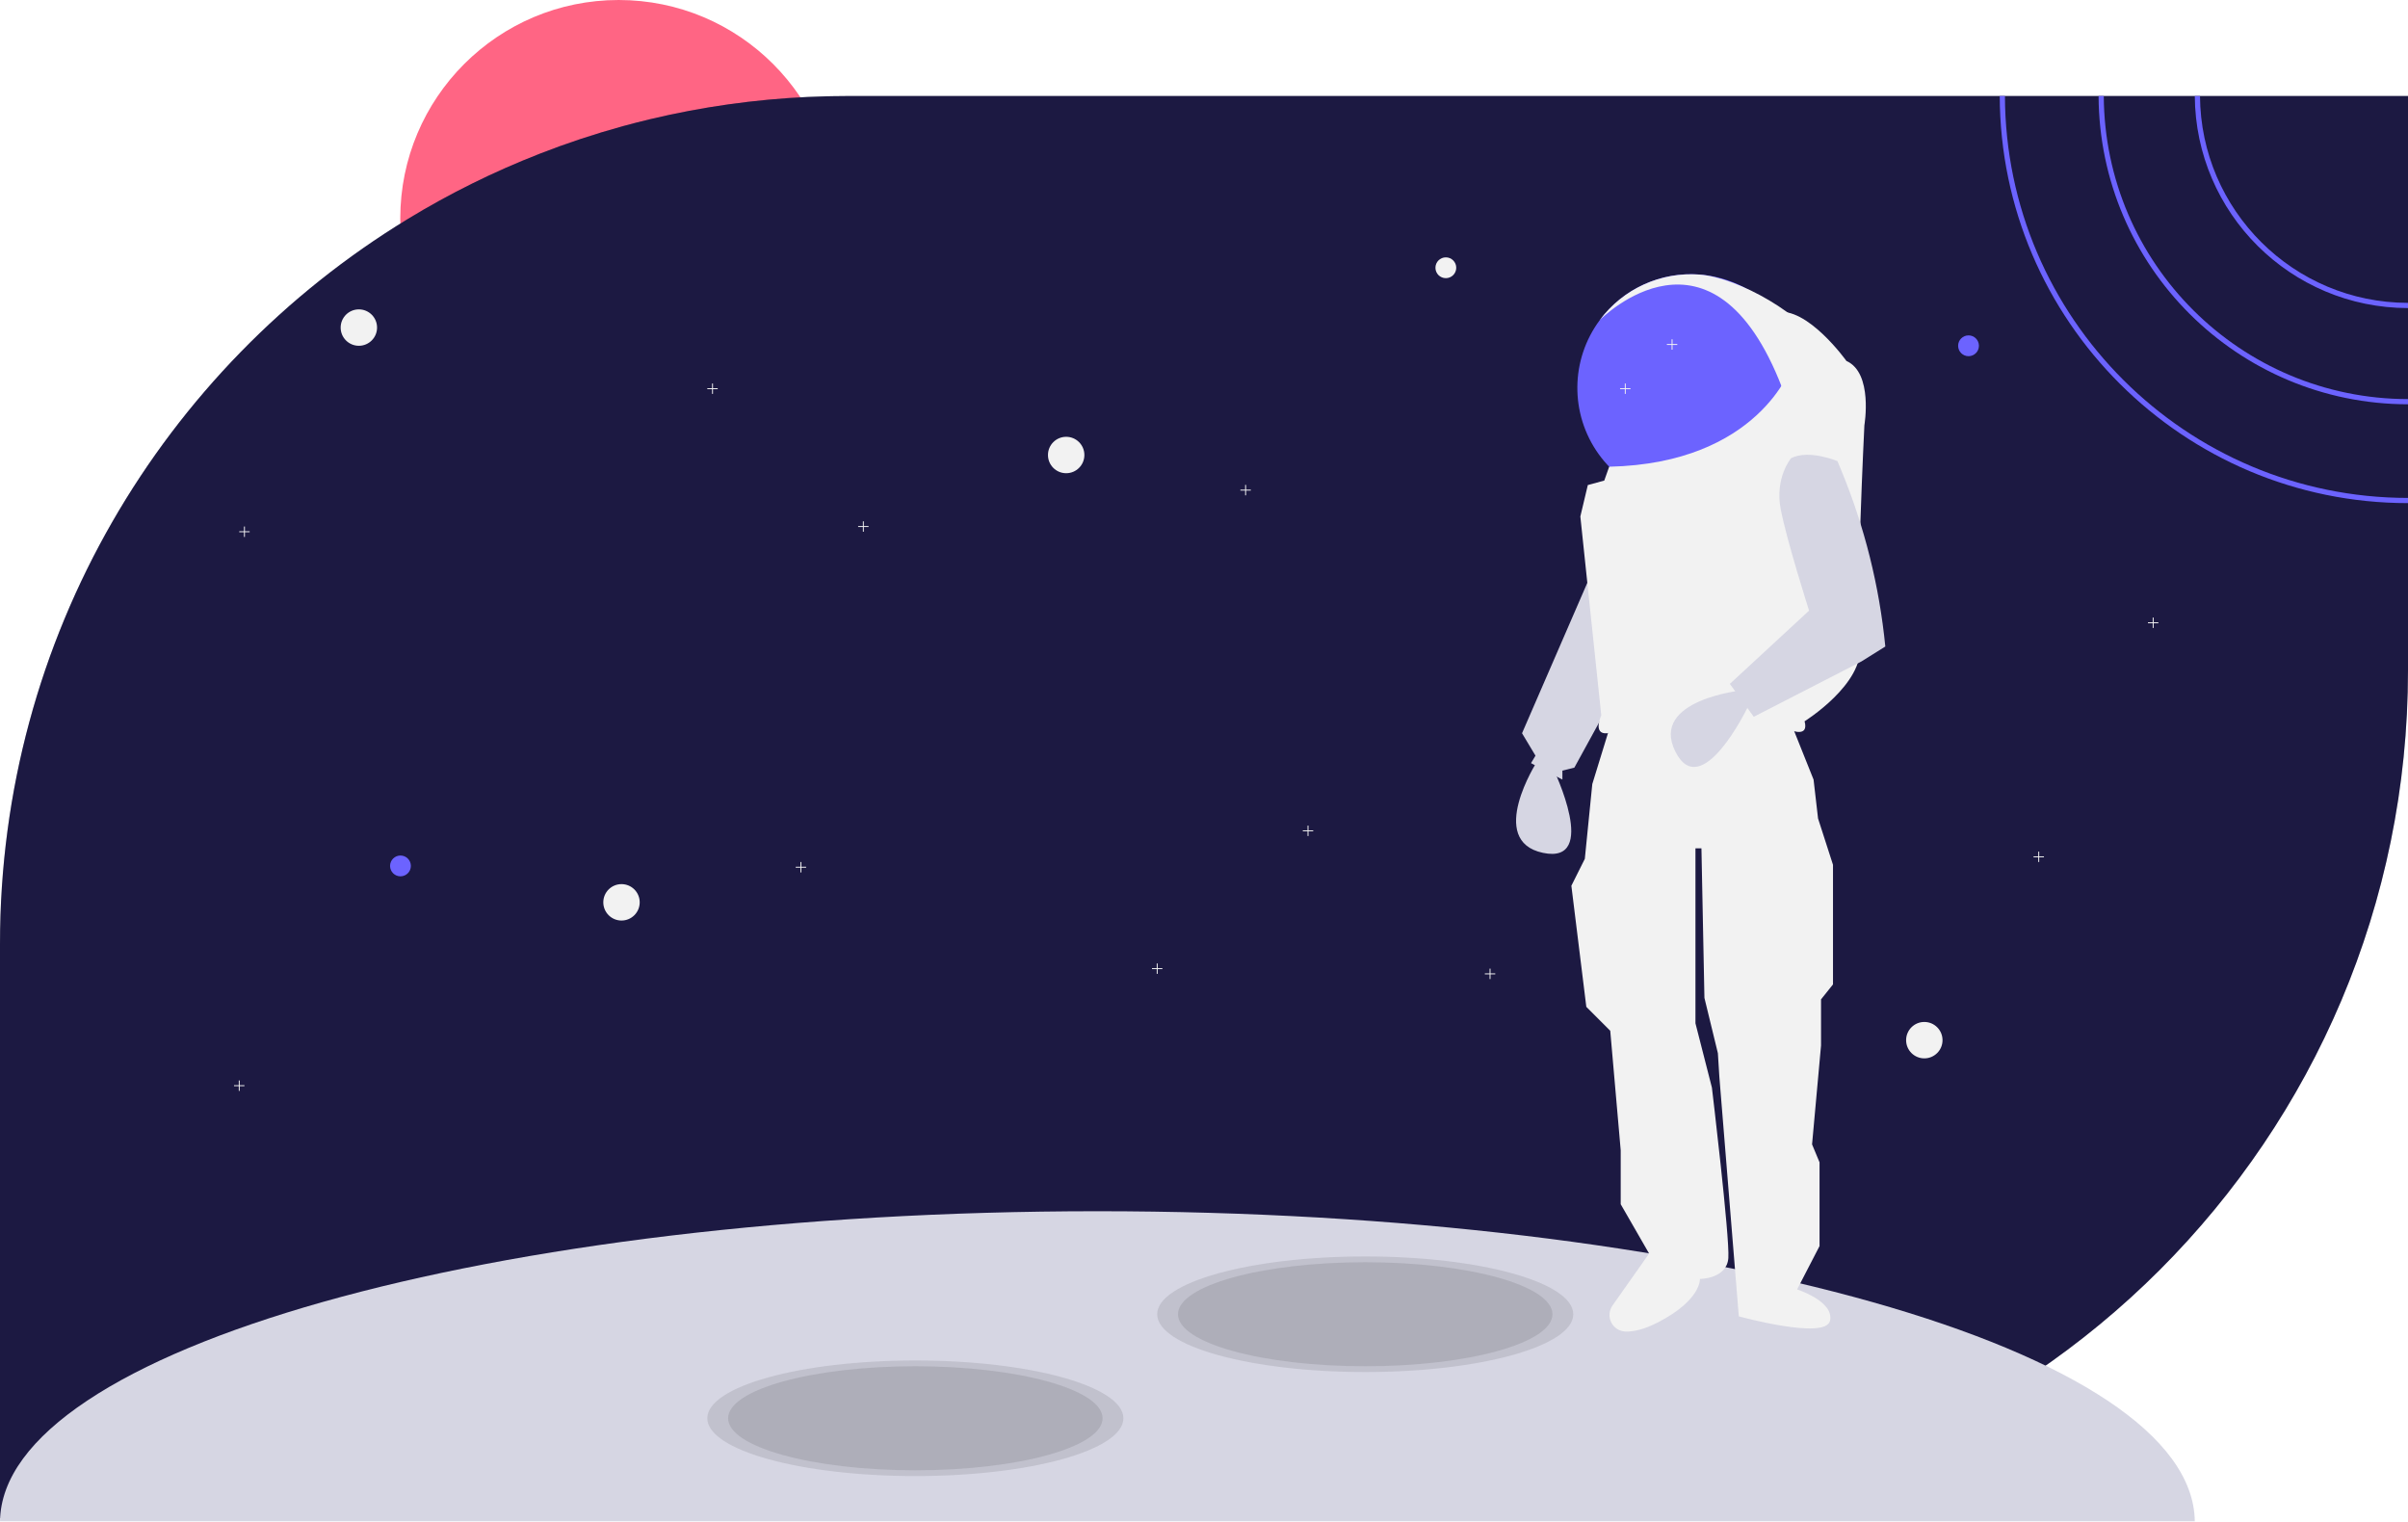
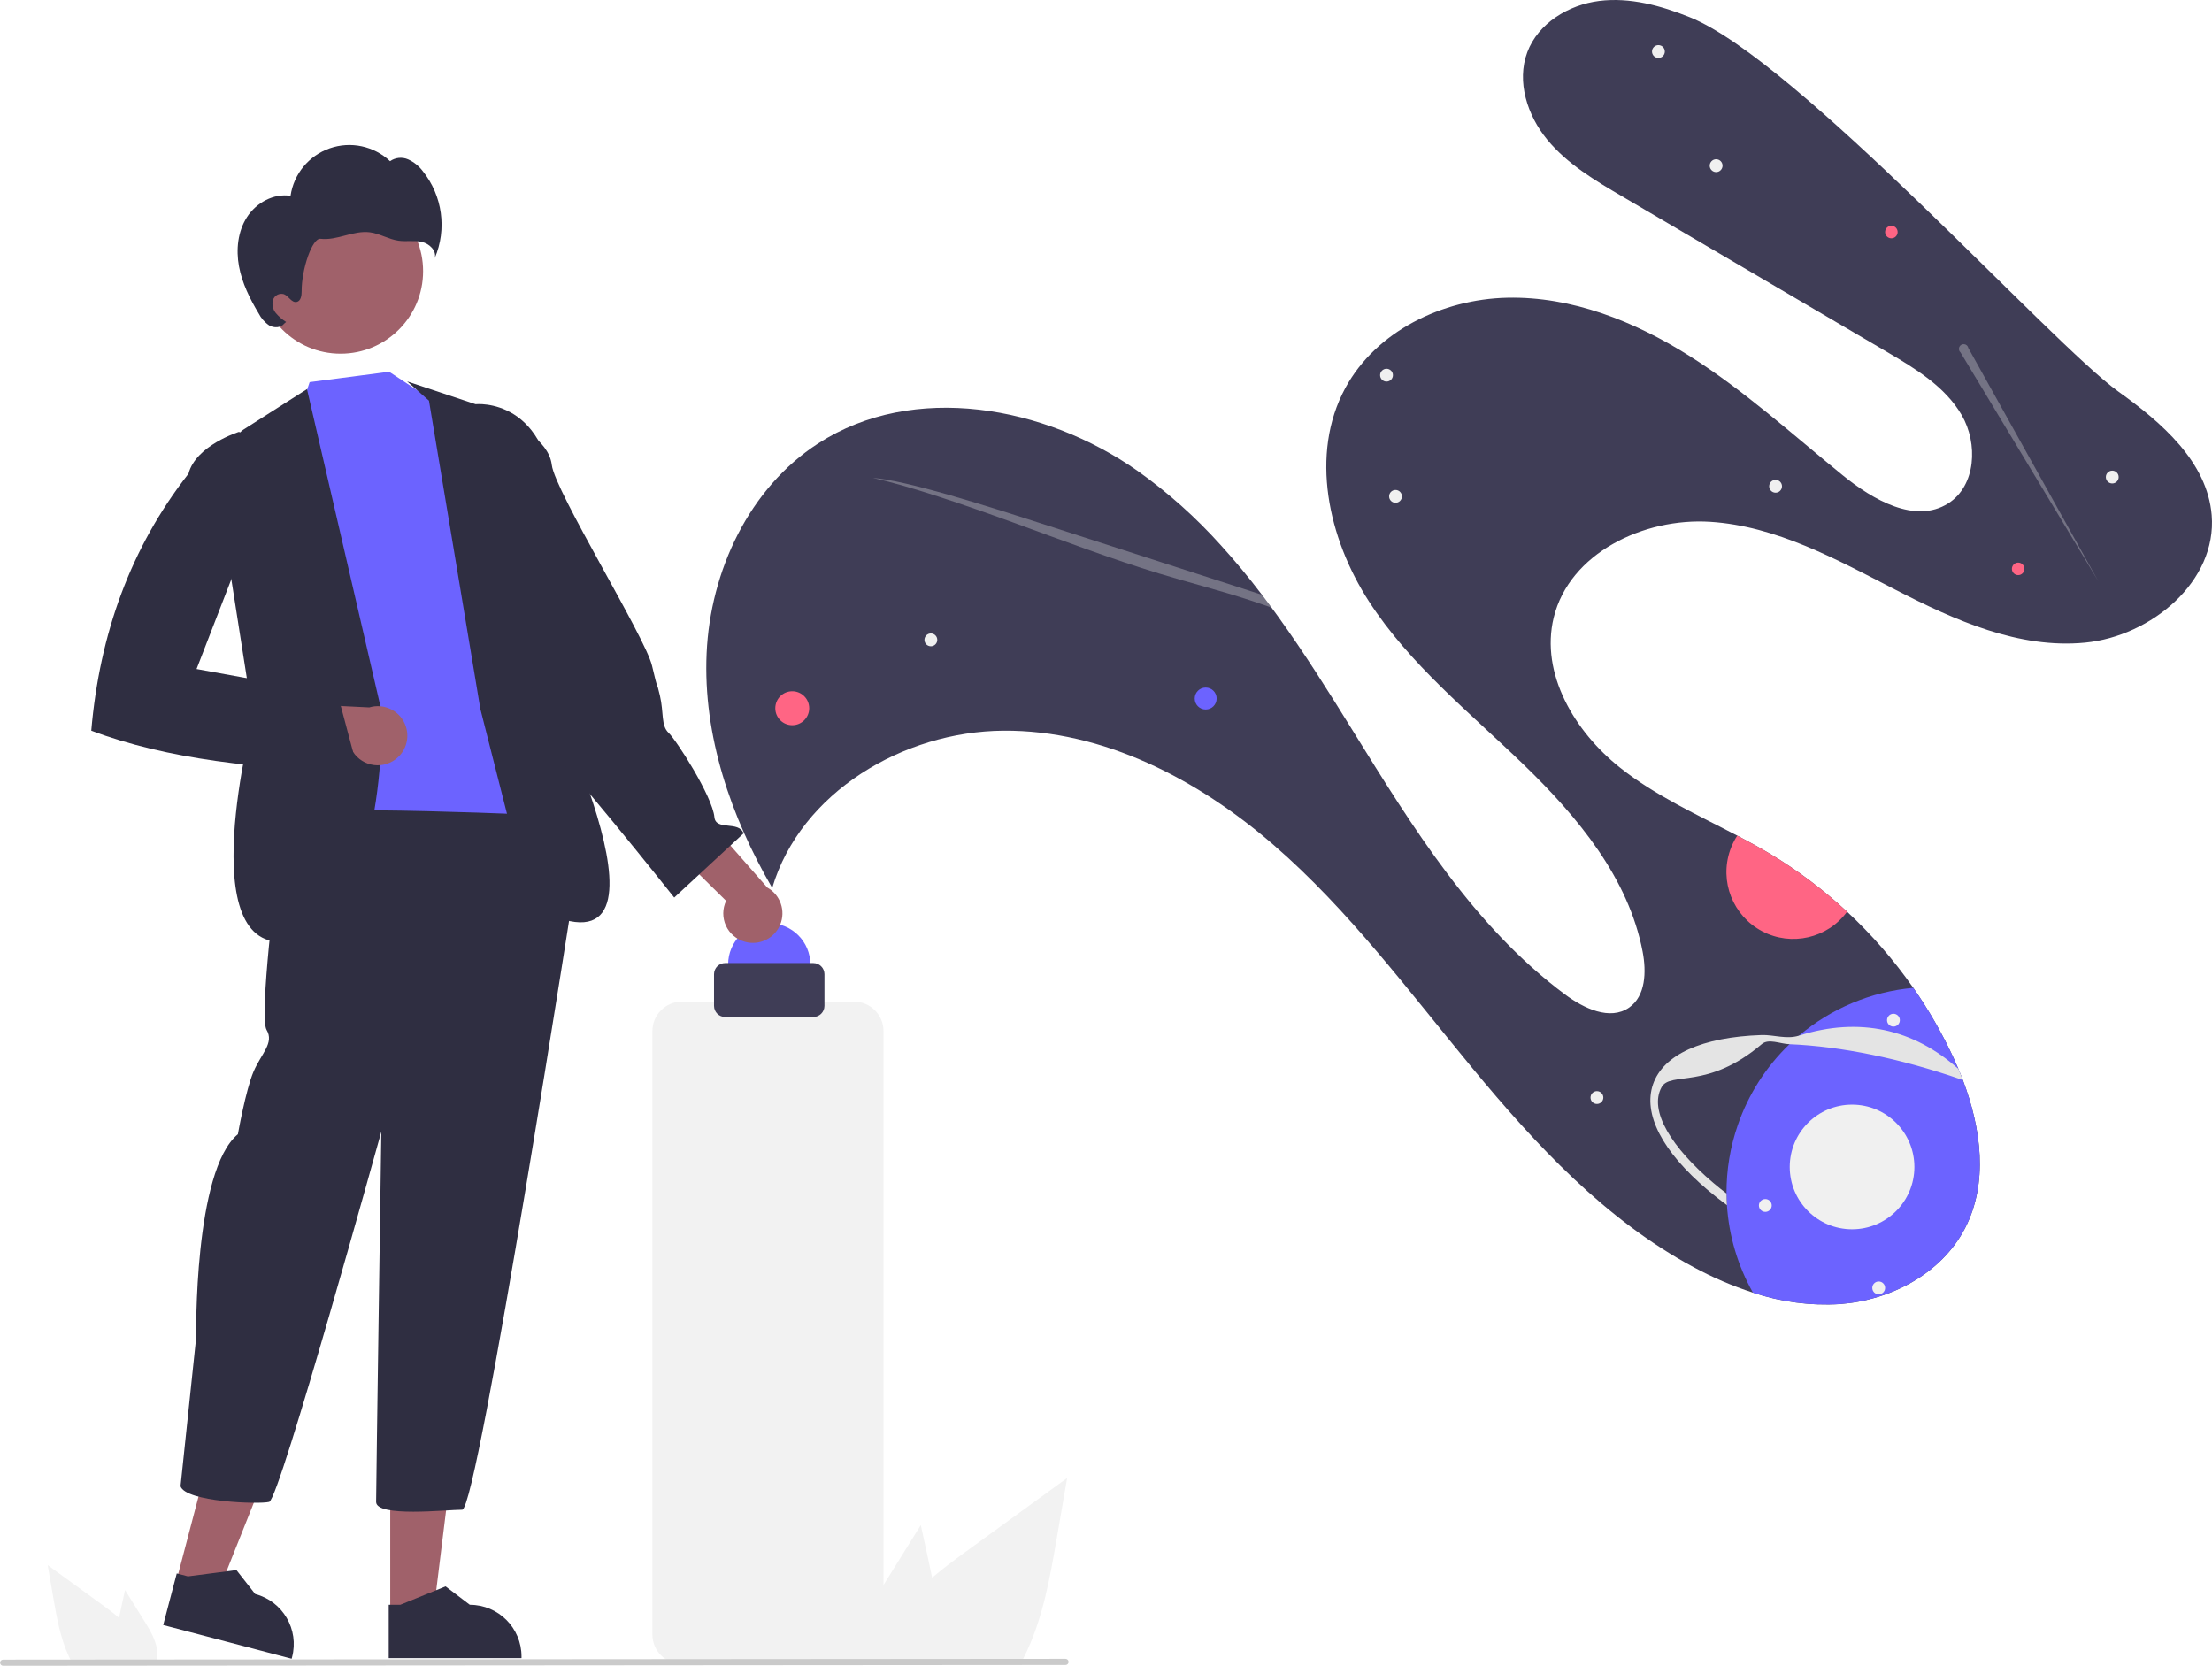
- <svg xmlns="http://www.w3.org/2000/svg" width="926" height="584.958" viewBox="0 0 926 584.958" role="img" artist="Katerina Limpitsouni" source="https://undraw.co/">
-   <g id="Group_236" data-name="Group 236" transform="translate(-497 -248)">
-     <circle id="Ellipse_613" data-name="Ellipse 613" cx="83.979" cy="83.979" r="83.979" transform="translate(650.926 248)" fill="#ff6584" />
-     <path id="Path_3715-2072" data-name="Path 3715" d="M1063,276.46V497.34c0,180.055-145.962,326.01-326.009,326H137V602.46c0-118.03,62.73-221.42,156.68-278.63a323.578,323.578,0,0,1,50.88-25.18,320.085,320.085,0,0,1,31.76-10.53c.21-.07.43-.13.64-.18q4.77-1.3,9.6-2.46c.18-.05.35-.09.53-.13a326.114,326.114,0,0,1,60.47-8.53c2.41-.11,4.82-.2,7.25-.25.87-.03,1.75-.05,2.64-.05q2.76-.06,5.55-.06Z" transform="translate(360 8.458)" fill="#090814" />
-     <path id="Path_3768-2073" data-name="Path 3768" d="M1063,276.46V497.34c0,180.055-145.962,326.01-326.009,326H137V602.46c0-118.03,62.73-221.42,156.68-278.63a323.578,323.578,0,0,1,50.88-25.18,320.085,320.085,0,0,1,31.76-10.53c.21-.07.43-.13.64-.18q4.77-1.3,9.6-2.46c.18-.05.35-.09.53-.13a326.114,326.114,0,0,1,60.47-8.53c2.41-.11,4.82-.2,7.25-.25.87-.03,1.75-.05,2.64-.05q2.76-.06,5.55-.06Z" transform="translate(360 8.458)" fill="#6c63ff" opacity="0.199" />
-     <path id="Path_3716-2074" data-name="Path 3716" d="M559.01,681c-232.58,0-421.209,53.34-422,119.223h844C980.219,734.34,791.59,681,559.01,681Z" transform="translate(360 32.735)" fill="#d6d6e3" />
-     <g id="Group_232" data-name="Group 232" transform="translate(497 101.347)" opacity="0.1">
-       <ellipse id="Ellipse_614" data-name="Ellipse 614" cx="80" cy="22.222" rx="80" ry="22.222" transform="translate(272 669.778)" />
-     </g>
-     <g id="Group_233" data-name="Group 233" transform="translate(497 101.347)" opacity="0.1">
-       <ellipse id="Ellipse_615" data-name="Ellipse 615" cx="80" cy="22.222" rx="80" ry="22.222" transform="translate(445 629.778)" />
-     </g>
-     <g id="Group_234" data-name="Group 234" transform="translate(497 101.347)" opacity="0.1">
-       <ellipse id="Ellipse_616" data-name="Ellipse 616" cx="72" cy="20" rx="72" ry="20" transform="translate(280 672)" />
-     </g>
-     <g id="Group_235" data-name="Group 235" transform="translate(497 101.347)" opacity="0.1">
-       <ellipse id="Ellipse_617" data-name="Ellipse 617" cx="72" cy="20" rx="72" ry="20" transform="translate(453 632)" />
-     </g>
-     <circle id="Ellipse_618" data-name="Ellipse 618" cx="7" cy="7" r="7" transform="translate(628 366.958)" fill="#f2f2f2" />
-     <circle id="Ellipse_619" data-name="Ellipse 619" cx="7" cy="7" r="7" transform="translate(1230 640.958)" fill="#f2f2f2" />
-     <circle id="Ellipse_620" data-name="Ellipse 620" cx="7" cy="7" r="7" transform="translate(900 415.958)" fill="#f2f2f2" />
-     <circle id="Ellipse_621" data-name="Ellipse 621" cx="4" cy="4" r="4" transform="translate(1250 376.958)" fill="#6c63ff" />
-     <circle id="Ellipse_622" data-name="Ellipse 622" cx="4" cy="4" r="4" transform="translate(647 576.958)" fill="#6c63ff" />
-     <path id="Path_3717-2075" data-name="Path 3717" d="M94,581.322H92.178V579.5h-.356v1.822H90v.356h1.822V583.5h.356v-1.822H94Z" transform="translate(497 83.958)" fill="#f2f2f2" />
-     <path id="Path_3718-2076" data-name="Path 3718" d="M679,433.322h-1.822V431.5h-.356v1.822H675v.356h1.822V435.5h.356v-1.822H679Z" transform="translate(497 83.958)" fill="#f2f2f2" />
-     <path id="Path_3719-2077" data-name="Path 3719" d="M830,403.322h-1.822V401.5h-.356v1.822H826v.356h1.822V405.5h.356v-1.822H830Z" transform="translate(497 83.958)" fill="#f2f2f2" />
-     <path id="Path_3720-2078" data-name="Path 3720" d="M505,483.322h-1.822V481.5h-.356v1.822H501v.356h1.822V485.5h.356v-1.822H505Z" transform="translate(497 83.958)" fill="#f2f2f2" />
-     <path id="Path_3721-2079" data-name="Path 3721" d="M786,493.322h-1.822V491.5h-.356v1.822H782v.356h1.822V495.5h.356v-1.822H786Z" transform="translate(497 83.958)" fill="#f2f2f2" />
-     <path id="Path_3722-2080" data-name="Path 3722" d="M447,536.322h-1.822V534.5h-.356v1.822H443v.356h1.822V538.5h.356v-1.822H447Z" transform="translate(497 83.958)" fill="#f2f2f2" />
-     <path id="Path_3723-2081" data-name="Path 3723" d="M575,538.322h-1.822V536.5h-.356v1.822H571v.356h1.822V540.5h.356v-1.822H575Z" transform="translate(497 83.958)" fill="#f2f2f2" />
-     <path id="Path_3724-2082" data-name="Path 3724" d="M96,368.322H94.178V366.5h-.356v1.822H92v.356h1.822V370.5h.356v-1.822H96Z" transform="translate(497 83.958)" fill="#f2f2f2" />
-     <path id="Path_3725-2083" data-name="Path 3725" d="M611.748,385.046,585.3,445.984l5.174,8.623-1.725,2.874,12.073,6.324v-3.449l4.6-1.15,19.546-35.643Z" transform="translate(497 83.958)" fill="#d6d6e3" />
-     <path id="Path_3726-2084" data-name="Path 3726" d="M728.052,532.407s-19.546,30.469,2.3,35.068,4.024-32.194,4.024-32.194Z" transform="translate(360 8.458)" fill="#d6d6e3" />
-     <path id="Path_3727-2085" data-name="Path 3727" d="M756.221,518.609l-6.9,22.421-2.874,28.744-5.174,10.348,5.749,46.566,9.2,9.2,4.024,45.991v20.7l10.923,18.971L757.1,741.508a6.361,6.361,0,0,0,4.99,10.031c3.105.082,7.2-.8,12.525-3.55,16.672-8.623,16.1-16.672,16.1-16.672s10.348,0,10.923-8.048-6.324-65.537-6.324-65.537l-6.324-24.72V565.75h2.3l1.15,57.489,5.174,21.271.575,9.2,7.474,91.982s33.343,9.2,35.068,1.725-12.647-12.073-12.647-12.073l8.623-16.672V686.476l-2.874-6.9,3.449-38.02V623.813l4.6-5.749V572.074l-5.749-17.821-1.725-14.947-9.2-23S783.241,502.513,756.221,518.609Z" transform="translate(360 8.458)" fill="#f2f2f2" />
-     <path id="Path_3728-2086" data-name="Path 3728" d="M830.956,388.685a43.691,43.691,0,1,1-78.759-26.06l.012-.012a43.687,43.687,0,0,1,78.748,26.071Z" transform="translate(360 8.458)" fill="#6c63ff" />
-     <path id="Path_3730-2087" data-name="Path 3730" d="M838.192,374.063l-15.859,14.622c-26.784-69.527-69.389-26.818-70.125-26.071a43.691,43.691,0,0,1,38.4-17.492c14.955,1.148,40.571,15.68,47.579,28.941Z" transform="translate(360 8.458)" fill="#f2f2f2" />
-     <path id="Path_3731-2088" data-name="Path 3731" d="M819.908,359.653l5.989,20.79s-12.433,37.263-70.086,38.562l-1.89,5.323-6.324,1.725-2.874,12.073,8.048,76.46s-3.449,7.474,2.3,6.9c0,0,37.942-12.647,70.711-1.15,0,0,6.9,2.874,5.174-3.449,0,0,23-14.372,21.271-29.319s1.725-84.508,1.725-84.508,3.449-20.121-6.9-24.72C847.053,378.337,831.855,357.065,819.908,359.653Z" transform="translate(360 8.458)" fill="#f2f2f2" />
-     <path id="Path_3732-2089" data-name="Path 3732" d="M807.3,504.918s-36.018,3.617-26.048,23.591,27.725-16.851,27.725-16.851Z" transform="translate(360 8.458)" fill="#d6d6e3" />
-     <path id="Path_3733-2090" data-name="Path 3733" d="M825.782,415.7s-6.324,7.474-4.024,19.546,10.923,39.092,10.923,39.092l-30.469,28.169,9.2,12.647L852.8,493.889l9.2-5.749h0a238.506,238.506,0,0,0-16.892-67.64l-1.5-3.645S832.681,412.256,825.782,415.7Z" transform="translate(360 8.458)" fill="#d6d6e3" />
-     <path id="Path_3734-2091" data-name="Path 3734" d="M481,352.322h-1.822V350.5h-.356v1.822H477v.356h1.822V354.5h.356v-1.822H481Z" transform="translate(497 83.958)" fill="#f2f2f2" />
-     <path id="Path_3735-2092" data-name="Path 3735" d="M645,296.322h-1.822V294.5h-.356v1.822H641v.356h1.822V298.5h.356v-1.822H645Z" transform="translate(497 83.958)" fill="#f2f2f2" />
-     <path id="Path_3736-2093" data-name="Path 3736" d="M627,313.322h-1.822V311.5h-.356v1.822H623v.356h1.822V315.5h.356v-1.822H627Z" transform="translate(497 83.958)" fill="#f2f2f2" />
-     <circle id="Ellipse_625" data-name="Ellipse 625" cx="4" cy="4" r="4" transform="translate(1049 346.958)" fill="#f2f2f2" />
-     <path id="Path_3740-2094" data-name="Path 3740" d="M983.01,276.46h-2A82.085,82.085,0,0,0,1063,358v-2a80.079,80.079,0,0,1-79.99-79.54Z" transform="translate(360 8.458)" fill="#6c63ff" />
-     <path id="Path_3741-2095" data-name="Path 3741" d="M946.01,276.46h-2A119.115,119.115,0,0,0,1063,395v-2A117.123,117.123,0,0,1,946.01,276.46Z" transform="translate(360 8.458)" fill="#6c63ff" />
-     <path id="Path_3742-2096" data-name="Path 3742" d="M908,276.46h-2C906.25,362.82,976.58,433,1063,433v-2C977.68,431,908.25,361.72,908,276.46Z" transform="translate(360 8.458)" fill="#6c63ff" />
-     <circle id="Ellipse_658" data-name="Ellipse 658" cx="7" cy="7" r="7" transform="translate(729 587.958)" fill="#f2f2f2" />
-     <path id="Path_3765-2097" data-name="Path 3765" d="M505,483.678h-1.822V485.5h-.356v-1.822H501v-.356h1.822V481.5h.356v1.822H505Z" transform="translate(326 -33.042)" fill="#f2f2f2" />
-     <path id="Path_3766-2098" data-name="Path 3766" d="M447,536.678h-1.822V538.5h-.356v-1.822H443v-.356h1.822V534.5h.356v1.822H447Z" transform="translate(326 -139.042)" fill="#f2f2f2" />
-     <path id="Path_3767-2099" data-name="Path 3767" d="M481,352.678h-1.822V354.5h-.356v-1.822H477v-.356h1.822V350.5h.356v1.822H481Z" transform="translate(326 228.958)" fill="#f2f2f2" />
-   </g>
+ <svg xmlns="http://www.w3.org/2000/svg" width="861.343" height="648.679" viewBox="0 0 861.343 648.679" role="img" artist="Katerina Limpitsouni" source="https://undraw.co/">
+   <path d="M487.967,298.314c37.101-23.943,88.2-14.64,124.348,10.729a196.935,196.935,0,0,1,32.307,28.827c5.643,6.19,10.993,12.687,16.11,19.409,1.261,1.649,2.515,3.315,3.746,4.997q1.263,1.706,2.505,3.435c10.378,14.425,19.892,29.6,29.206,44.638,23.251,37.538,47.108,76.194,82.534,102.549,7.299,5.428,17.482,10.317,24.96,5.133,6.489-4.502,6.767-13.967,5.29-21.724-5.49-28.74-25.295-52.557-46.336-72.888-21.04-20.331-44.332-38.971-60.23-63.537-15.898-24.567-23.161-57.364-9.236-83.094,12.001-22.173,37.821-34.61,63.024-35.189,25.201-.574,49.685,9.222,71.007,22.674,21.319,13.457,40.066,30.531,59.631,46.43,11.794,9.592,28.261,19.109,41.114,10.988,10.856-6.863,11.703-23.338,5.233-34.431s-18.018-18.064-29.089-24.566q-51.558-30.288-103.117-60.571c-10.545-6.189-21.321-12.575-29.105-22.012-7.786-9.431-12.108-22.686-7.817-34.139,4.234-11.286,16.059-18.453,28.023-19.948,11.956-1.492,24.015,1.823,35.199,6.314,41.912,16.832,140.602,126.951,166.905,145.778,16.903,12.092,34.66,27.4,36.369,48.112,2.13,25.784-23.526,47.182-49.278,49.683-25.748,2.509-50.704-8.687-73.71-20.524s-46.486-24.887-72.309-26.53c-25.823-1.643-54.795,12.161-60.917,37.3-5.323,21.874,8.21,44.446,25.838,58.442,13.798,10.958,29.992,18.256,45.635,26.462,4.344,2.272,8.642,4.621,12.834,7.132a180.251,180.251,0,0,1,29.935,22.505,183.677,183.677,0,0,1,25.774,29.641,179.182,179.182,0,0,1,15.621,27.173q1.006,2.176,1.954,4.412c.599,1.426,1.179,2.869,1.729,4.328,7.18,18.913,9.977,40.108.804,57.763-9.149,17.608-28.965,28.034-48.753,29.48a89.801,89.801,0,0,1-33.791-4.464,137.23,137.23,0,0,1-23.13-9.941C794.526,600.7,767.404,571.542,742.634,541.566c-24.764-29.974-48.083-61.534-77.482-86.977-29.397-25.449-66.237-44.69-105.12-44.398-38.882.287-78.965,23.978-90.008,61.258-16.096-27.736-26.981-59.355-25.544-91.388S461.024,315.705,487.967,298.314Z" transform="translate(-169.3286 -125.6603)" fill="#3f3d56" />
+   <circle cx="469.487" cy="272.017" r="4.272" fill="#6c63ff" />
+   <circle cx="308.499" cy="275.792" r="6.605" fill="#ff6584" />
+   <circle cx="785.865" cy="221.517" r="2.44" fill="#ff6584" />
+   <circle cx="736.489" cy="90.362" r="2.44" fill="#ff6584" />
+   <path d="M843.026,456.742a26.079,26.079,0,0,1,2.78-5.683c4.344,2.272,8.642,4.621,12.834,7.132a180.251,180.251,0,0,1,29.935,22.505,26.025,26.025,0,0,1-45.549-23.953Z" transform="translate(-169.3286 -125.6603)" fill="#ff6584" />
+   <circle cx="362.474" cy="249.168" r="2.496" fill="#f0f0f0" />
+   <circle cx="668.25" cy="64.513" r="2.496" fill="#f0f0f0" />
+   <circle cx="645.778" cy="20.057" r="2.496" fill="#f0f0f0" />
+   <circle cx="822.503" cy="185.77" r="2.496" fill="#f0f0f0" />
+   <circle cx="691.404" cy="189.356" r="2.496" fill="#f0f0f0" />
+   <circle cx="621.835" cy="427.406" r="2.496" fill="#f0f0f0" />
+   <circle cx="543.408" cy="193.29" r="2.496" fill="#f0f0f0" />
+   <circle cx="539.904" cy="146.097" r="2.496" fill="#f0f0f0" />
+   <path d="M866.141,532.284c-3.706-.152-7.303-.17-10.77-.05-21.356.738-35.581,6.857-39.028,16.788s3.93,23.547,20.237,37.356q2.419,2.048,5.043,4.063a80.028,80.028,0,0,1,24.518-58.158Z" transform="translate(-169.3286 -125.6603)" fill="none" />
+   <path d="M846.05,563.682a79.499,79.499,0,0,1,20.092-31.399q1.801-1.724,3.704-3.331a80.081,80.081,0,0,1,44.504-18.615,179.184,179.184,0,0,1,15.621,27.173q1.006,2.176,1.954,4.412c.599,1.426,1.179,2.869,1.729,4.328,7.18,18.913,9.977,40.108.804,57.763-9.149,17.608-28.965,28.034-48.753,29.48a89.801,89.801,0,0,1-33.791-4.464,79.902,79.902,0,0,1-10.131-34.06c-.098-1.507-.147-3.015-.162-4.53A79.685,79.685,0,0,1,846.05,563.682Z" transform="translate(-169.3286 -125.6603)" fill="#6c63ff" />
+   <path d="M813.016,547.869c4.009-11.551,19.006-18.35,42.236-19.154,4.648-.164,9.761,1.77,14.593.237,23.445-7.435,44.715-2.576,62.079,12.97.599,1.426,1.179,2.869,1.729,4.328-.231-.086-.464-.167-.697-.248-23.462-8.143-46.752-12.895-66.814-13.719-3.707-.149-8.129-2.294-10.77-.047-21.208,18.048-35.552,10.486-39.029,16.787-5.079,9.204,3.932,23.545,20.238,37.356q2.419,2.051,5.04,4.06c.015,1.515.063,3.023.162,4.53q-3.946-2.916-7.477-5.9C816.568,574.047,809.009,559.414,813.016,547.869Z" transform="translate(-169.3286 -125.6603)" fill="#e4e4e4" />
+   <circle cx="731.559" cy="501.523" r="2.496" fill="#f0f0f0" />
+   <circle cx="687.403" cy="469.422" r="2.496" fill="#f0f0f0" />
+   <circle cx="721.186" cy="454.431" r="24.27" fill="#f0f0f0" />
+   <path d="M509.195,311.783c5.673.267,17.408,3.084,30.123,6.726,12.708,3.646,26.492,8.094,40.1,12.494q35.733,11.544,71.462,23.08,4.912,1.584,9.851,3.195c1.261,1.649,2.515,3.315,3.746,4.997-2.894-1.023-5.8-2.013-8.697-2.956-12.378-4.023-23.12-6.676-35.133-10.335-18.488-5.627-37.992-13.018-56.909-19.899C544.823,322.197,523.121,314.783,509.195,311.783Z" transform="translate(-169.3286 -125.6603)" fill="#f0f0f0" opacity="0.3" />
+   <path d="M932.758,262.924l53.58,88.947-50.558-90.716a1.849,1.849,0,1,0-3.022,1.769Z" transform="translate(-169.3286 -125.6603)" fill="#f0f0f0" opacity="0.3" />
+   <circle cx="737.296" cy="397.269" r="2.496" fill="#f0f0f0" />
+   <circle cx="299.538" cy="375.527" r="16" fill="#6c63ff" />
+   <path d="M459.388,492.403a11.44,11.44,0,0,1-7.314-15.945L423.103,447.935l20.662-4.408,24.344,27.761a11.502,11.502,0,0,1-8.72,21.115Z" transform="translate(-169.3286 -125.6603)" fill="#a0616a" />
+   <path d="M320.866,270.427l16.157,10.649,18.912,4.43s14.999,107.199,22.37,113.629,1.16,7.04,3.157,15.909,6.62,27.015,6.62,27.015c-44.897,27.829-85.006,31.227-119.226,4.575a8.052,8.052,0,0,1,3.765-9.367c5.786-3.594-6.764-17.675-2.028-20.495s-3.633-23.913-3.633-23.913l1.46-45.299-4.066-6.948,5.728-44.6,14.767-6.562,5.056-14.987Z" transform="translate(-169.3286 -125.6603)" fill="#6c63ff" />
+   <path d="M327.867,274.187l26.641,8.872s29.47-3.112,30.665,40.758-4.298,67.412-4.298,67.412S442.178,514.507,375.772,478.097L356.367,401.687l-20-120Z" transform="translate(-169.3286 -125.6603)" fill="#2f2e41" />
+   <path d="M354.584,371.177l13.819-1.909s1.334,20.834,7.944,23.992,4.382,3.677,5.161,7.02-5.878,12.604-.642,14.907,51,60,51,60l27-25c-1.856-5.028-10.785-.937-11.345-6.267-.705-8.059-14.838-30.074-17.846-32.897s-1.819-7.799-3.378-14.484-.477-.486-3.075-11.628-37.808-67.913-39.032-78.2-15.558-16.342-15.558-16.342l-11.142,2.598Z" transform="translate(-169.3286 -125.6603)" fill="#2f2e41" />
+   <polygon points="68.581 615.998 84.845 620.268 109.058 559.567 85.054 553.264 68.581 615.998" fill="#a0616a" />
+   <path d="M232.881,758.474l50.014,13.133.166-.632a20.128,20.128,0,0,0-14.354-24.579l-.001-0-7.315-9.33-18.866,2.455-4.366-1.146Z" transform="translate(-169.3286 -125.6603)" fill="#2f2e41" />
+   <polygon points="151.957 628.165 168.771 628.164 176.771 563.303 151.953 563.305 151.957 628.165" fill="#a0616a" />
+   <path d="M320.693,771.367l51.71-.002v-.654a20.128,20.128,0,0,0-20.127-20.127h-.001l-9.445-7.166-17.623,7.167-4.514 0Z" transform="translate(-169.3286 -125.6603)" fill="#2f2e41" />
+   <path d="M279.227,443.444c-4.062,5.078-2.031,22.341-2.031,22.341s-7.109,55.853-4.062,60.93-2.031,9.14-5.078,16.248-6.093,24.372-6.093,24.372c-17.264,14.217-16.248,79.209-16.248,79.209l-6.093,57.884c2.031,6.093,30.465,7.109,34.527,6.093S317.816,566.32,317.816,566.32s-2.031,138.108-2.031,144.201,27.419,3.046,33.512,3.046S393.979,464.769,393.979,464.769v-14.217l-5.078-7.109S283.289,438.366,279.227,443.444Z" transform="translate(-169.3286 -125.6603)" fill="#2f2e41" />
+   <path d="M288.867,277.187,263.929,293.076,251.867,303.187l16,102s-24.309,92.716,14,87,36.161-89.038,36.161-89.038Z" transform="translate(-169.3286 -125.6603)" fill="#2f2e41" />
+   <path d="M322.235,422.083a11.44,11.44,0,0,1-16.544-5.833l-40.644.982,11.201-17.913,36.879,1.814A11.502,11.502,0,0,1,322.235,422.083Z" transform="translate(-169.3286 -125.6603)" fill="#a0616a" />
+   <circle cx="132.63" cy="105.615" r="32.119" fill="#a0616a" />
+   <path d="M265.527,210.171c3.607-5.58,10.375-9.298,16.936-8.253a23.127,23.127,0,0,1,38.75-13.489,7.192,7.192,0,0,1,7.033-.704,14.829,14.829,0,0,1,5.714,4.586,33.28,33.28,0,0,1,4.657,33.857c.802-2.915-2.119-5.657-5.071-6.312-2.951-.654-6.048-.035-9.041-.461-3.836-.546-7.285-2.771-11.127-3.272-3.229-.421-6.477.407-9.626,1.237-3.149.83-6.388,1.676-9.622,1.292-3.234-.384-7.4,11.872-7.344,20.503.011,1.636-.326,3.736-1.925,4.083-1.969.427-3.11-2.29-4.983-3.03a3.467,3.467,0,0,0-4.252,2.261,5.652,5.652,0,0,0,1.079,5.061,16.701,16.701,0,0,0,4.049,3.513l-.772.642c-1.284,1.696-3.947,1.769-5.797.72a12.511,12.511,0,0,1-4.162-4.739c-3.423-5.694-6.426-11.76-7.634-18.293S261.92,215.751,265.527,210.171Z" transform="translate(-169.3286 -125.6603)" fill="#2f2e41" />
+   <path d="M276.867,306.187l-14.433-12.369s-16.852,5.258-19.71,16.314c-22.491,28.759-34.604,62.346-37.857,100.055,29.364,11.09,65.319,15.024,104,16l-8-30-55-10Z" transform="translate(-169.3286 -125.6603)" fill="#2f2e41" />
+   <path d="M225.728,757.227l-7.71-12.39-1.54,7.08c-.27,1.24-.54,2.5-.79,3.75-2.19-1.87-4.52-3.6-6.8-5.26q-10.5-7.62-20.99-15.26l2.19,12.7c1.35,7.82,2.76,15.8,6.1,22.95.37.81.77,1.61,1.2,2.39h32.54a10.488,10.488,0,0,0,.54-2.24.775.775,0,0,0,.01-.15C230.988,765.947,228.308,761.377,225.728,757.227Z" transform="translate(-169.3286 -125.6603)" fill="#f2f2f2" />
+   <path d="M513.298,742.993l14.586-23.44,2.914,13.394c.511,2.346,1.022,4.73,1.495,7.094,4.143-3.538,8.551-6.811,12.864-9.951q19.864-14.416,39.71-28.87l-4.143,24.026c-2.554,14.794-5.222,29.891-11.54,43.418-.7,1.533-1.457,3.046-2.271,4.522H505.352a19.841,19.841,0,0,1-1.022-4.238,1.464,1.464,0,0,1-.018-.284C503.346,759.49,508.417,750.844,513.298,742.993Z" transform="translate(-169.3286 -125.6603)" fill="#f2f2f2" />
+   <path d="M501.855,773.687H434.878A11.525,11.525,0,0,1,423.367,762.175V527.199a11.525,11.525,0,0,1,11.512-11.512H501.855a11.525,11.525,0,0,1,11.512,11.512V762.175A11.525,11.525,0,0,1,501.855,773.687Z" transform="translate(-169.3286 -125.6603)" fill="#f2f2f2" />
+   <path d="M486.04,521.687H451.693A4.332,4.332,0,0,1,447.367,517.36v-12.346a4.332,4.332,0,0,1,4.327-4.327H486.04a4.332,4.332,0,0,1,4.327,4.327V517.36A4.332,4.332,0,0,1,486.04,521.687Z" transform="translate(-169.3286 -125.6603)" fill="#3f3d56" />
+   <path d="M584.269,774.032l-413.75.307a1.191,1.191,0,0,1,0-2.381l413.75-.307a1.191,1.191,0,0,1,0,2.381Z" transform="translate(-169.3286 -125.6603)" fill="#cacaca" />
</svg>
